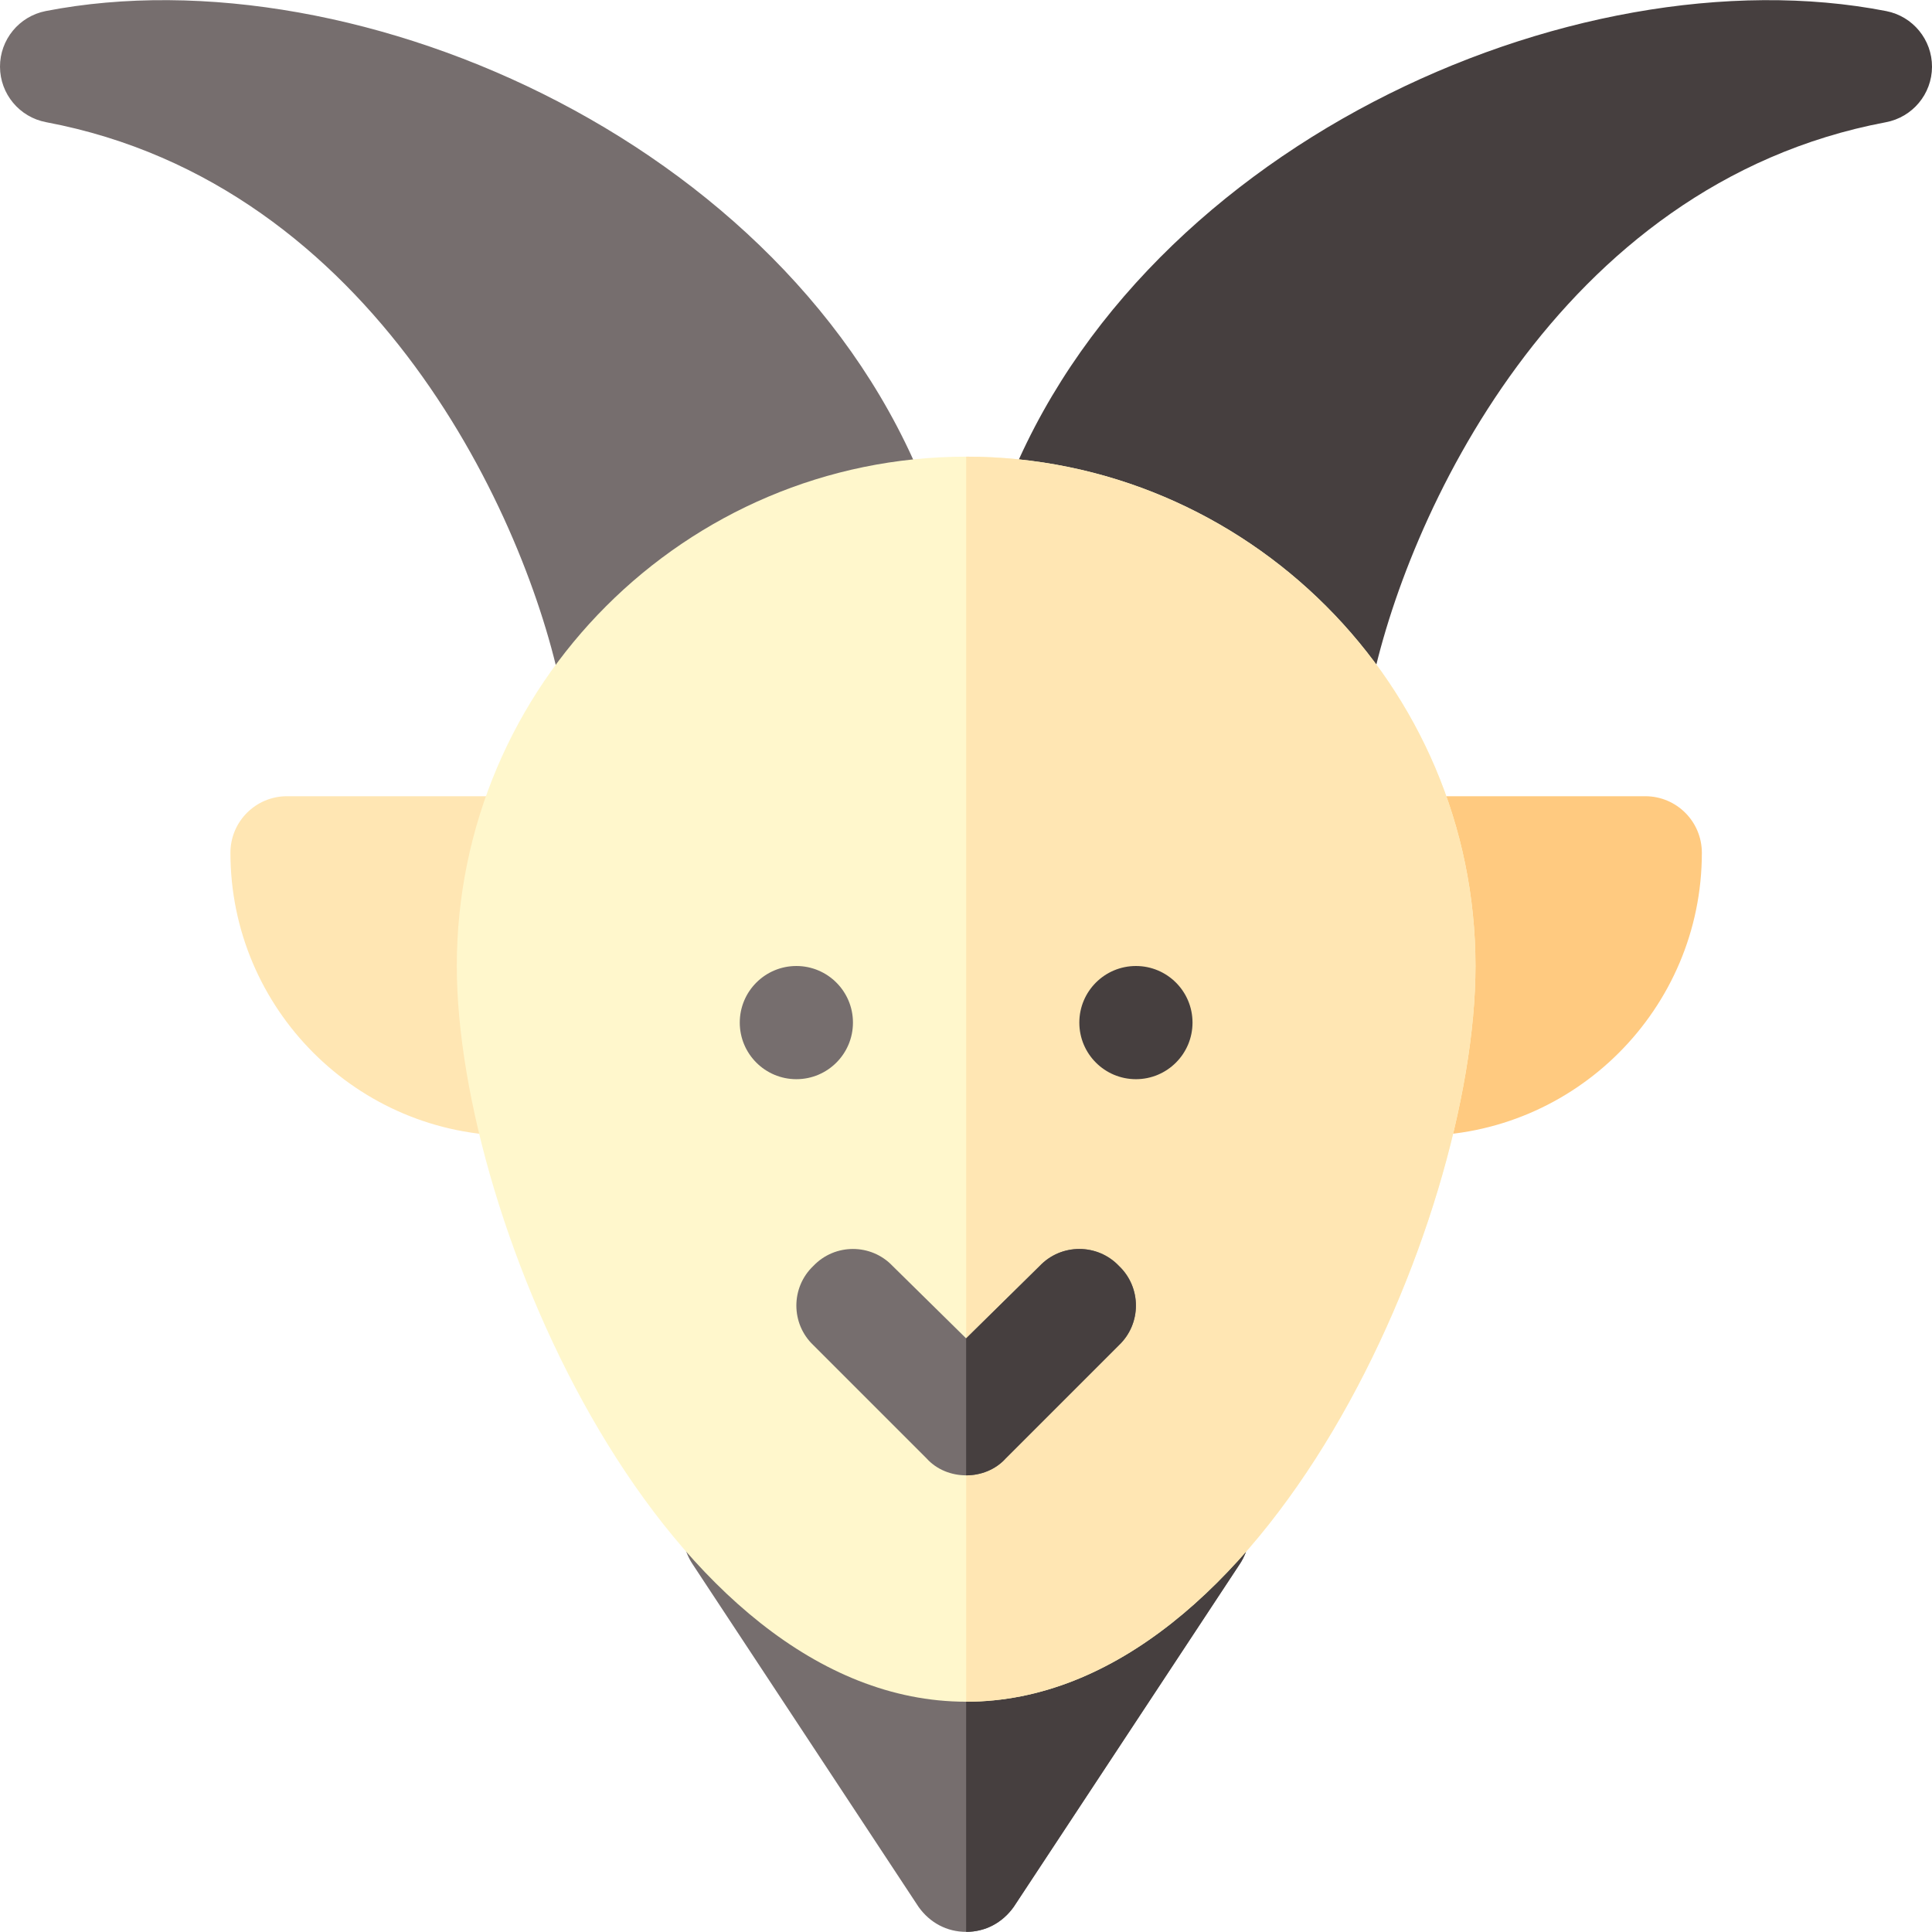
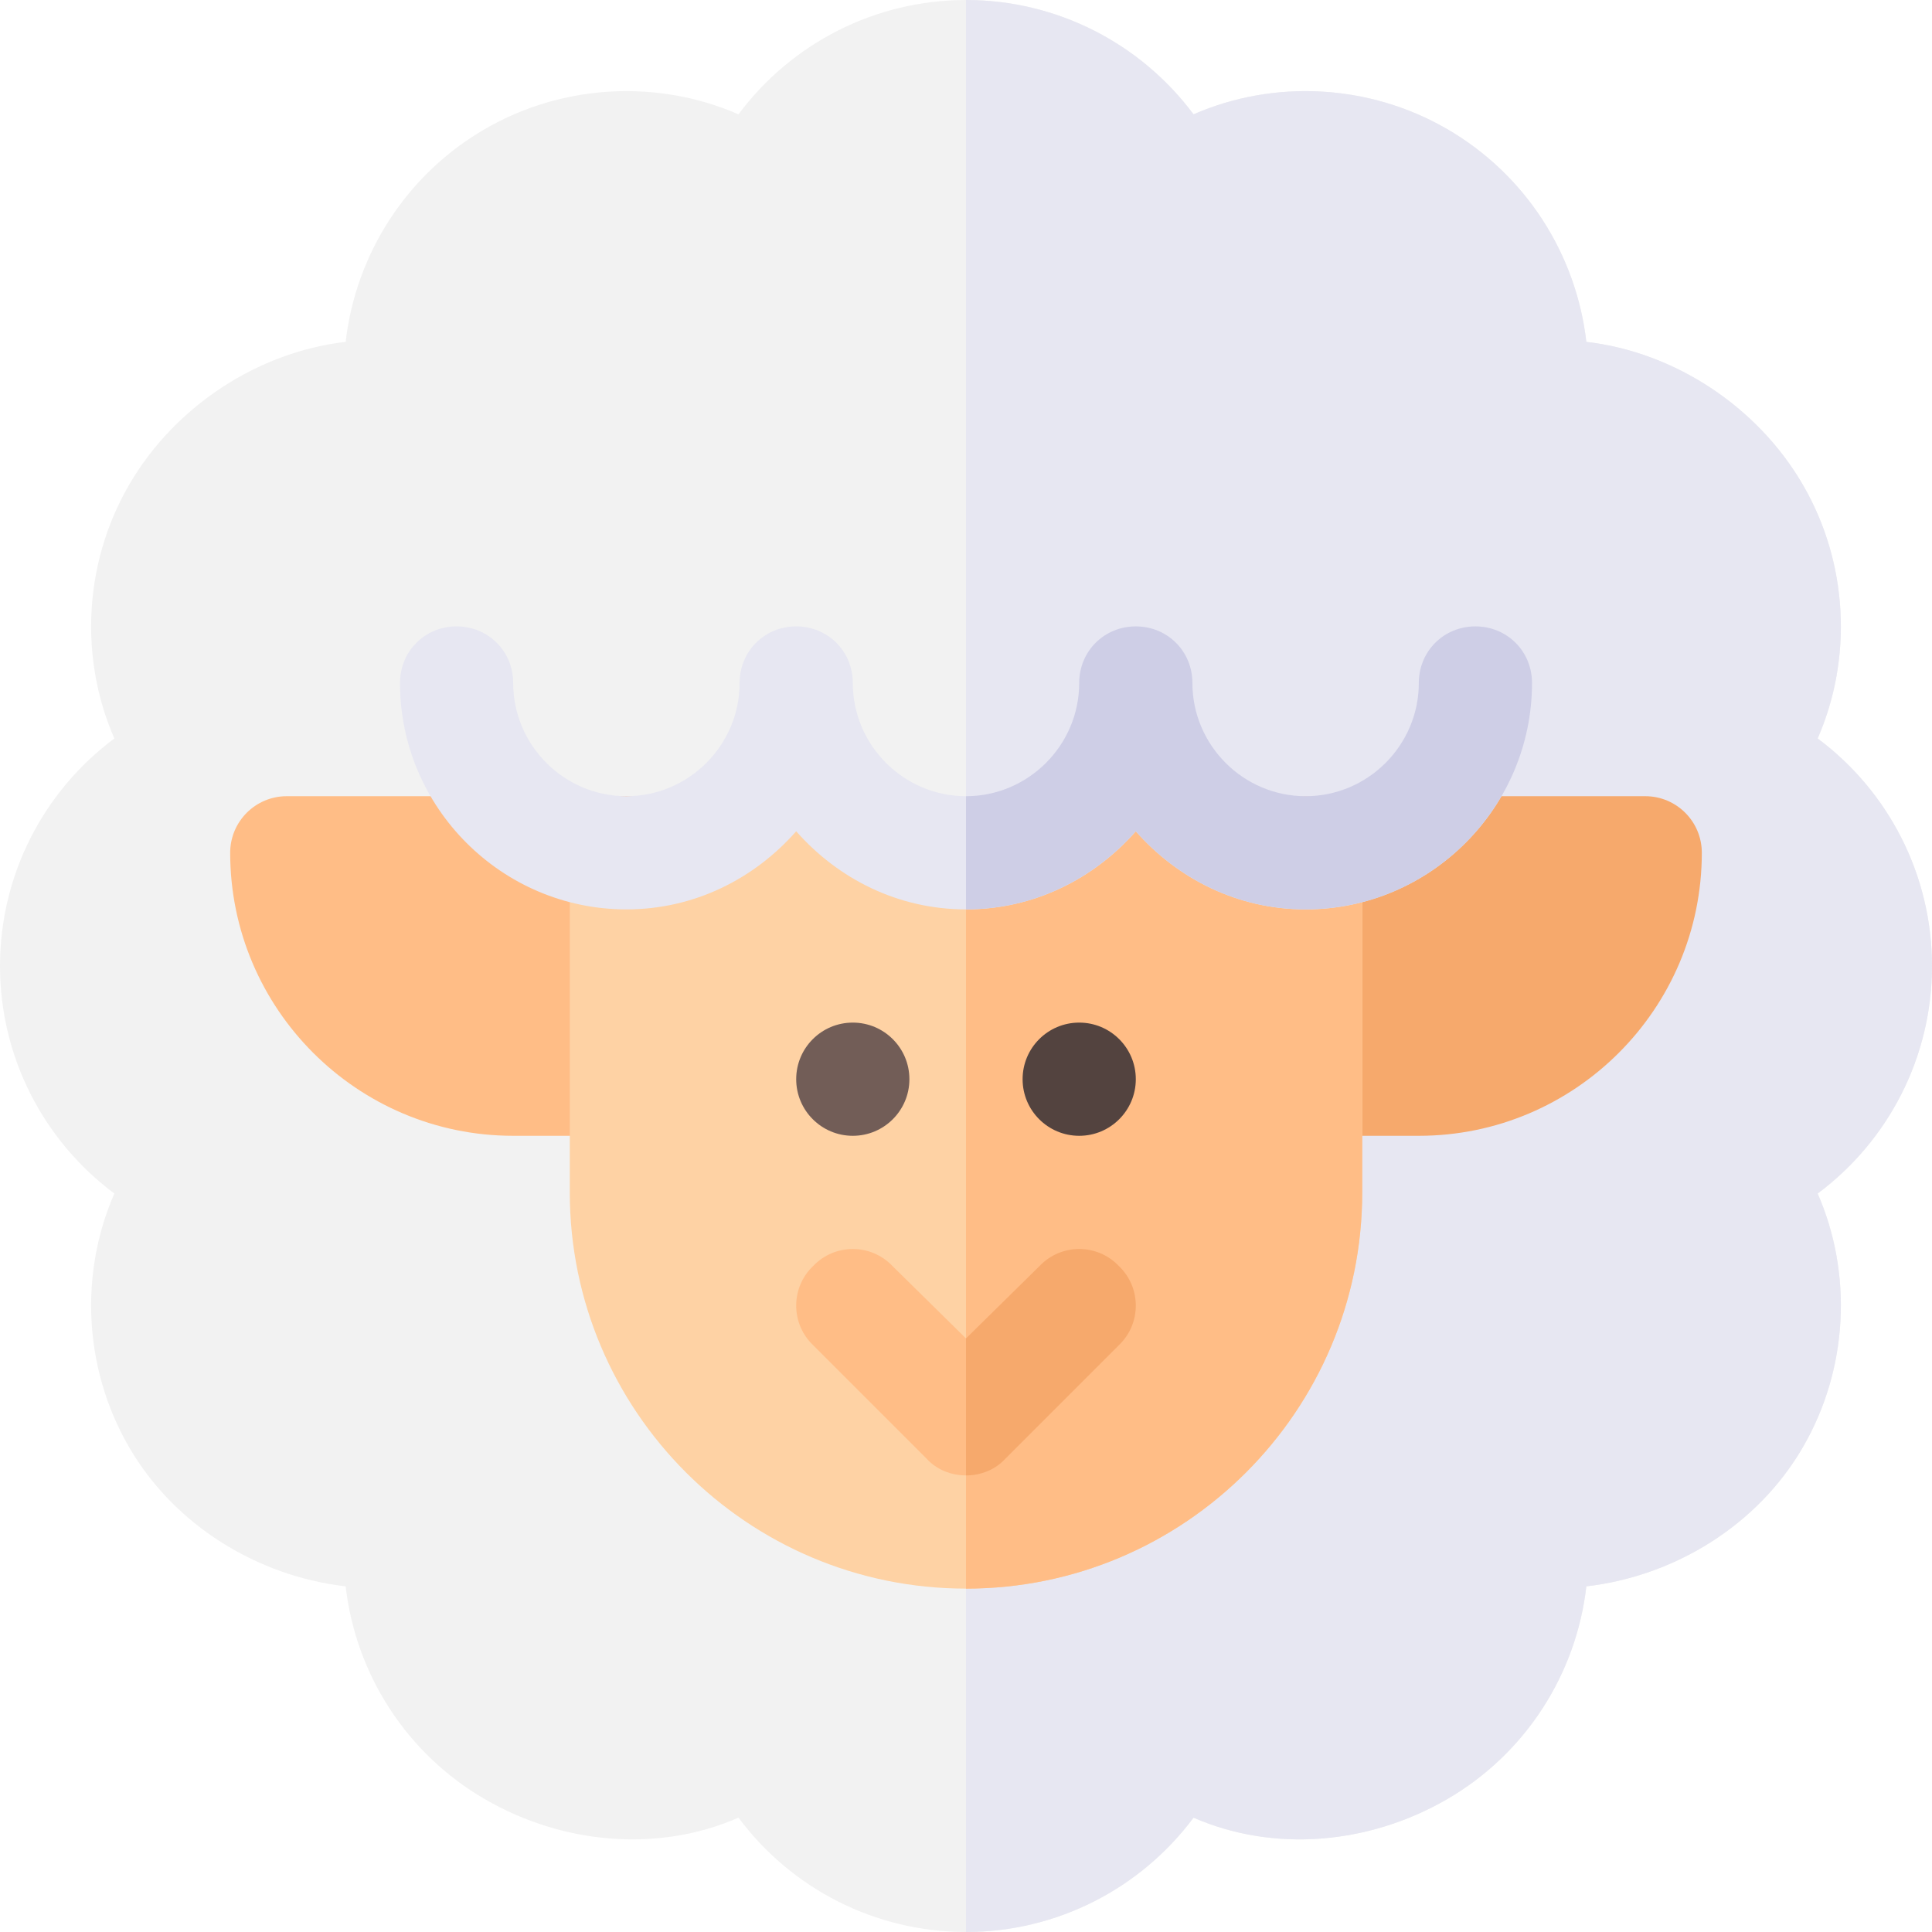
- <svg xmlns="http://www.w3.org/2000/svg" id="Capa_1" enable-background="new 0 0 512.075 512.075" height="512" viewBox="0 0 512.075 512.075" width="512">
-   <g>
-     <path d="m328.675 414.437-60 91c-2.999 4.2-7.5 6.601-12.599 6.601s-9.6-2.401-12.599-6.601l-60-91c-4.501-6.899-2.701-16.199 4.199-21h136.802c6.897 4.8 8.697 14.1 4.197 21z" fill="#766e6e" />
-     <path d="m328.675 414.437-60 91c-2.999 4.2-7.5 6.601-12.599 6.601v-118.602h68.401c6.898 4.801 8.698 14.101 4.198 21.001z" fill="#463f3f" />
-     <path d="m247.207 134.62c-33.823-95.171-152.08-147.862-235.093-131.69-7.06 1.392-12.143 7.588-12.114 14.78s5.156 13.345 12.231 14.678c87.437 16.465 127.573 105.688 136.567 150.557 1.436 7.134 7.69 12.056 14.692 12.056.981 0 1.963-.088 2.959-.293l71.646-40.928c7.808-2.769 11.881-11.353 9.112-19.16z" fill="#766e6e" />
-     <path d="m499.961 2.942c-83.027-16.216-201.299 36.533-235.093 131.689-2.769 7.808 1.304 16.392 9.111 19.16l74.604 41.221c7.002 0 13.257-4.922 14.692-12.056 8.995-44.868 49.132-134.091 136.569-150.556 7.075-1.333 12.202-7.485 12.231-14.678s-5.054-13.388-12.114-14.78z" fill="#463f3f" />
-     <path d="m436.075 211.038h-63.779c-8.291 0-15 6.709-15 15l.762 60c0 8.291 6.709 15 15 15h3.018c41.353 0 75-33.647 75-75-.001-8.291-6.71-15-15.001-15z" fill="#ffca80" />
-     <path d="m139.854 211.038h-63.779c-8.291 0-15 6.709-15 15 0 41.353 33.647 75 75 75h3.018c8.291 0 15-6.709 15-15l.762-60c-.001-8.291-6.71-15-15.001-15z" fill="#ffe6b3" />
-     <g>
-       <path d="m256.075 121.038c-74.399 0-135 60.599-135 135 0 68.399 55.8 195 135 195s135-126.601 135-195c0-74.402-60.601-135-135-135z" fill="#fff7cc" />
-     </g>
-     <path d="m391.075 256.038c0 68.399-55.8 195-135 195v-330c74.399 0 135 60.598 135 135z" fill="#ffe6b3" />
-     <g>
-       <path d="m296.574 356.537-30 30c-2.699 3.001-6.599 4.501-10.499 4.501s-7.8-1.5-10.499-4.501l-30-30c-6-5.7-6-15.3 0-21 5.7-5.999 15.298-5.999 20.999 0l19.501 19.2 19.501-19.2c5.7-5.999 15.298-5.999 20.999 0 5.999 5.7 5.999 15.3-.002 21z" fill="#766e6e" />
-     </g>
-     <g>
-       <circle cx="211.075" cy="271.038" fill="#766e6e" r="15" />
-     </g>
-     <g>
-       <circle cx="301.075" cy="271.038" fill="#463f3f" r="15" />
-     </g>
-     <path d="m296.574 356.537-30 30c-2.699 3.001-6.599 4.501-10.499 4.501v-36.301l19.501-19.2c5.7-5.999 15.298-5.999 20.999 0 6 5.7 6 15.3-.001 21z" fill="#463f3f" />
-   </g>
+ <svg xmlns="http://www.w3.org/2000/svg" id="Capa_1" enable-background="new 0 0 512 512" height="512" viewBox="0 0 512 512" width="512">
+   <path d="m512 256c0-24-11.4-46.201-30.3-60.3 9.3-21.301 8.101-46.5-3.9-67.2-11.999-20.7-33.999-35.2-57.4-37.901-2.7-23.399-16.2-44.4-36.9-56.399-20.7-12-45.901-13.2-67.2-3.9-14.101-18.9-36.3-30.3-60.3-30.3s-46.199 11.4-60.3 30.3c-21.299-9.3-46.5-8.101-67.2 3.9-20.7 11.999-34.2 33-36.899 56.399-23.401 2.701-45.402 17.201-57.401 37.901-12 20.7-13.2 45.899-3.9 67.2-18.9 14.099-30.3 36.3-30.3 60.3s11.4 46.199 30.3 60.3c-9.3 21.299-8.101 46.5 3.9 67.2 11.999 20.7 33.999 34.2 57.4 36.899 2.7 23.401 16.2 44.4 36.9 56.401s45.901 14.2 67.2 4.9c14.101 18.9 36.3 30.3 60.3 30.3s46.199-11.4 60.3-30.3c21.299 9.3 46.5 7.101 67.2-4.9s34.2-32.999 36.899-56.4c23.401-2.7 45.402-16.2 57.401-36.9 12.001-20.7 13.2-45.901 3.9-67.2 18.9-14.101 30.3-36.3 30.3-60.3z" fill="#f2f2f2" />
+   <path d="m481.7 316.3c9.3 21.299 8.101 46.5-3.9 67.2-11.999 20.7-33.999 34.2-57.4 36.899-2.7 23.401-16.2 44.4-36.9 56.401s-45.901 14.2-67.2 4.9c-14.101 18.9-36.3 30.3-60.3 30.3v-512c24 0 46.199 11.4 60.3 30.3 21.299-9.3 46.5-8.101 67.2 3.9 20.7 11.999 34.2 32.999 36.899 56.398 23.401 2.702 45.402 17.202 57.401 37.902 12.001 20.7 13.2 45.899 3.9 67.2 18.9 14.099 30.3 36.3 30.3 60.3s-11.4 46.199-30.3 60.3z" fill="#e7e7f2" />
+   <path d="m166 211h-90c-8.291 0-15 6.709-15 15 0 41.353 33.647 75 75 75h30c8.291 0 15-6.709 15-15v-60c0-8.291-6.709-15-15-15z" fill="#ffbd86" />
+   <path d="m436 211h-90c-8.291 0-15 6.709-15 15v60c0 8.291 6.709 15 15 15h30c41.353 0 75-33.647 75-75 0-8.291-6.709-15-15-15z" fill="#f6a96c" />
+   <path d="m361 223.9v92.1c0 57.9-47.1 105-105 105s-105-47.1-105-105v-92.1c4.799 1.199 9.901 2.1 15 2.1 17.999 0 33.9-8.101 45-20.7 11.1 12.599 27.001 20.7 45 20.7s33.9-8.101 45-20.7c11.1 12.599 27.001 20.7 45 20.7 5.099 0 10.201-.901 15-2.1z" fill="#fed2a4" />
+   <path d="m361 223.9v92.1c0 57.9-47.1 105-105 105v-195c17.999 0 33.9-8.101 45-20.7 11.1 12.599 27.001 20.7 45 20.7 5.099 0 10.201-.901 15-2.1z" fill="#ffbd86" />
+   <circle cx="226" cy="286" fill="#725d57" r="15" />
+   <circle cx="286" cy="286" fill="#53433f" r="15" />
+   <path d="m296.499 356.499-30 30c-2.699 3.001-6.599 4.501-10.499 4.501s-7.8-1.5-10.499-4.501l-30-30c-6-5.7-6-15.3 0-21 5.7-5.999 15.298-5.999 20.999 0l19.501 19.2 19.501-19.2c5.7-5.999 15.298-5.999 20.999 0 5.999 5.7 5.999 15.3-.002 21z" fill="#ffbd86" />
+   <path d="m296.499 335.499c6 5.7 6 15.3 0 21l-30 30c-2.699 3.001-6.599 4.501-10.499 4.501v-36.301l19.501-19.2c5.7-5.999 15.298-5.999 20.998 0z" fill="#f6a96c" />
+   <path d="m406 181c0 32.999-27.001 60-60 60-17.999 0-33.9-8.101-45-20.7-11.1 12.599-27.001 20.7-45 20.7s-33.9-8.101-45-20.7c-11.1 12.599-27.001 20.7-45 20.7-32.999 0-60-27.001-60-60 0-8.401 6.599-15 15-15s15 6.599 15 15c0 16.5 13.5 30 30 30s30-13.5 30-30c0-8.401 6.599-15 15-15s15 6.599 15 15c0 16.5 13.5 30 30 30s30-13.5 30-30c0-8.401 6.599-15 15-15s15 6.599 15 15c0 16.5 13.5 30 30 30s30-13.5 30-30c0-8.401 6.599-15 15-15s15 6.599 15 15z" fill="#e7e7f2" />
+   <path d="m406 181c0 32.999-27.001 60-60 60-17.999 0-33.9-8.101-45-20.7-11.1 12.599-27.001 20.7-45 20.7v-30c16.5 0 30-13.5 30-30 0-8.401 6.599-15 15-15s15 6.599 15 15c0 16.5 13.5 30 30 30s30-13.5 30-30c0-8.401 6.599-15 15-15s15 6.599 15 15z" fill="#cecee6" />
</svg>
